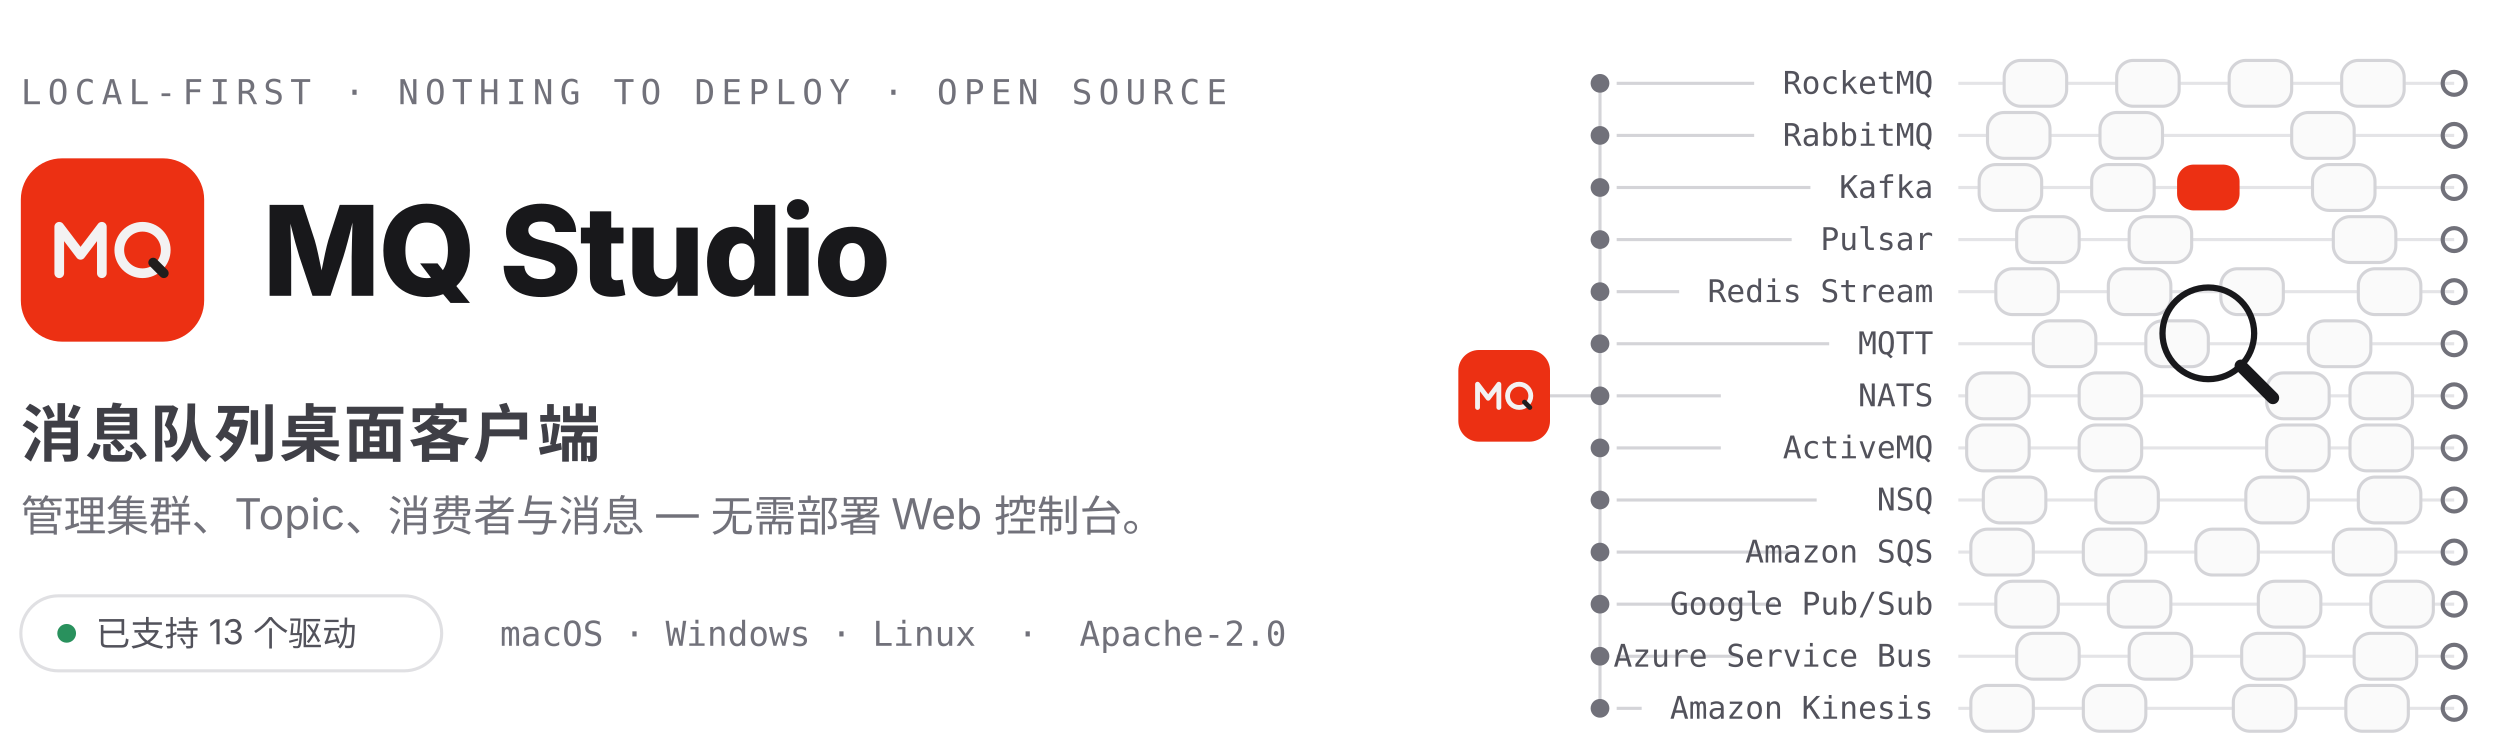
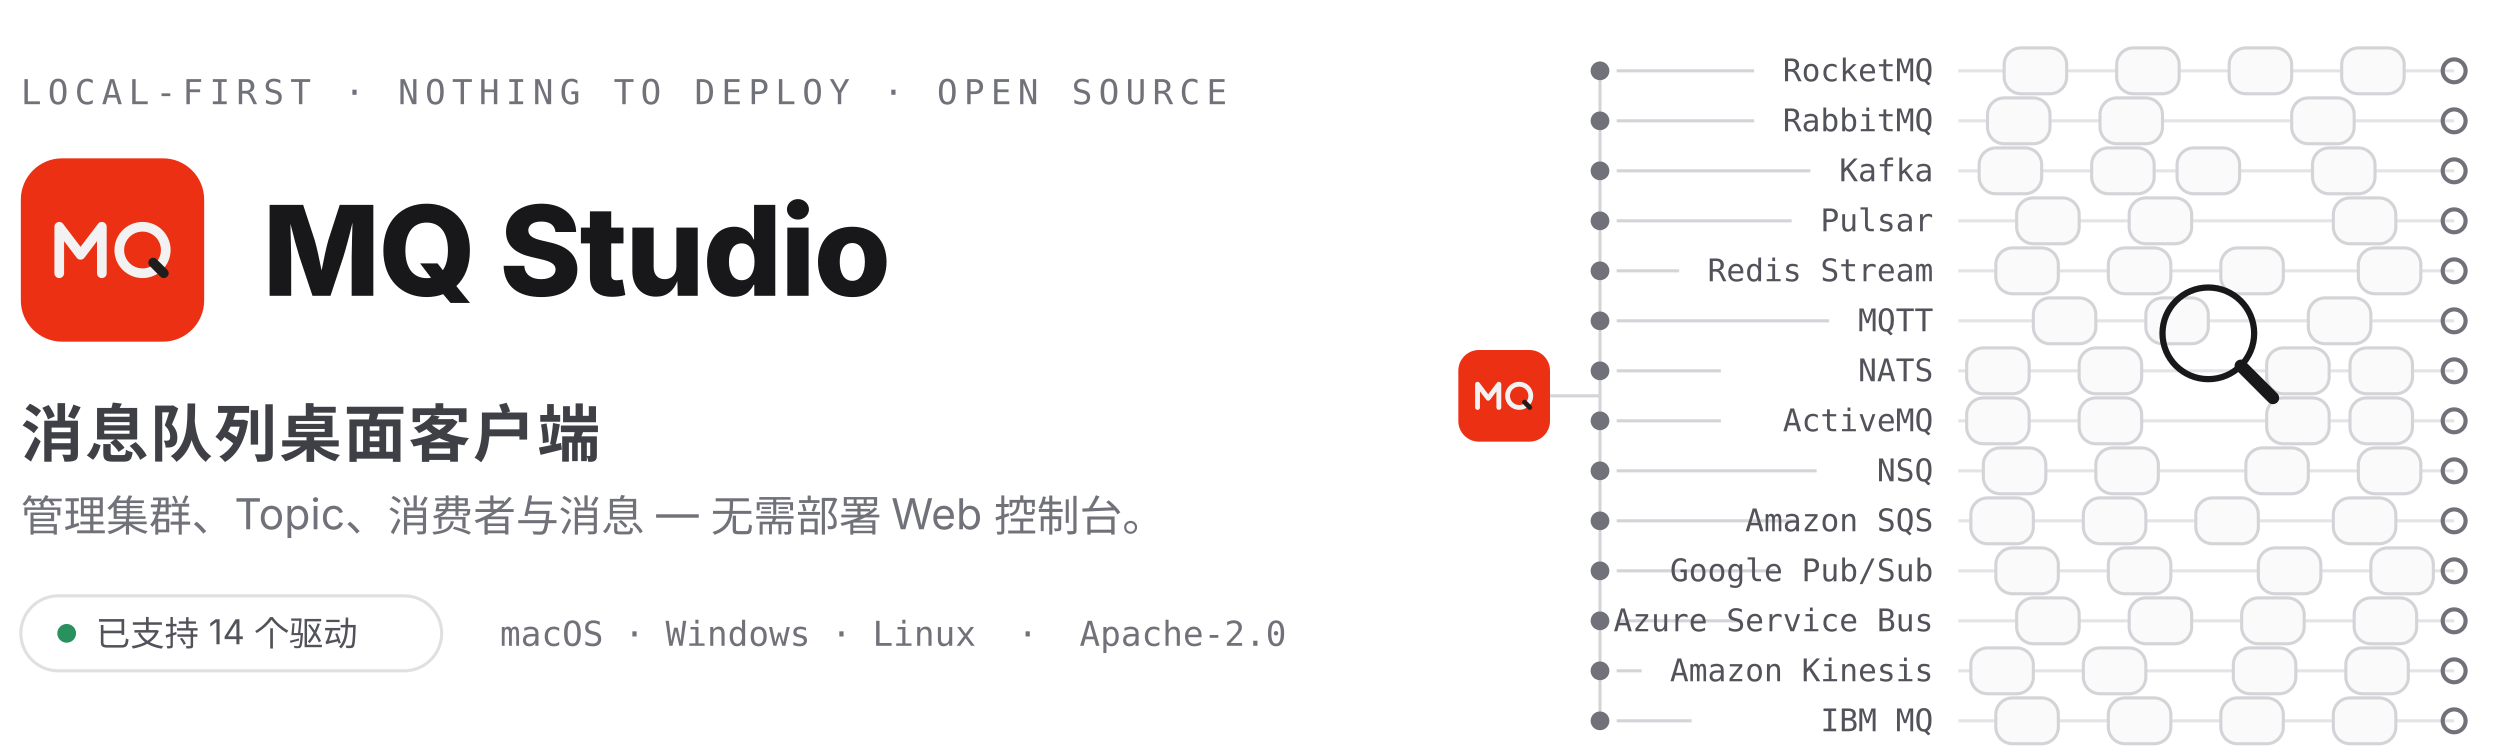
<svg xmlns="http://www.w3.org/2000/svg" width="1200" height="360" viewBox="0 0 1200 360" role="img" aria-labelledby="t d">
  <text x="10" y="50" font-family="ui-monospace,'SF Mono',Menlo,Consolas,monospace" font-size="16.5" letter-spacing="3" fill="#71717A">LOCAL-FIRST · NOTHING TO DEPLOY · OPEN SOURCE</text>
  <g id="lockup">
    <rect x="10" y="76" width="88" height="88" rx="19.8" fill="#EC3013" />
    <g transform="translate(22.86 96.761) scale(0.46478)" fill="none" stroke-width="10">
      <path d="M12 74 L12 26 L34 55 L56 26 L56 74" stroke="#F3F2F2" stroke-linejoin="round" stroke-linecap="round" />
      <circle cx="98" cy="50" r="24" stroke="#F3F2F2" />
      <line x1="109" y1="63" x2="120" y2="74" stroke="#201E1D" stroke-linecap="round" />
    </g>
    <text x="126" y="142" font-family="-apple-system,'PingFang SC','Segoe UI','Microsoft YaHei',system-ui,sans-serif" font-size="60" font-weight="800" letter-spacing="-1" fill="#18181B">MQ Studio</text>
  </g>
  <text x="10" y="219" font-family="-apple-system,'PingFang SC','Segoe UI','Microsoft YaHei',system-ui,sans-serif" font-size="30" font-weight="600" letter-spacing="1" fill="#3F3F46">消息队列桌面客户端</text>
  <text x="10" y="255" font-family="-apple-system,'PingFang SC','Segoe UI','Microsoft YaHei',system-ui,sans-serif" font-size="20.5" fill="#71717A">管理集群、Topic、消费者与消息 — 无需部署 Web 控制台。</text>
  <g id="meta">
    <rect x="10" y="286" width="202" height="36" rx="18" fill="none" stroke="#E0E0E3" stroke-width="1.5" />
    <circle cx="32" cy="304" r="4.5" fill="#29915D" />
-     <text x="46" y="310" font-family="-apple-system,'PingFang SC','Segoe UI','Microsoft YaHei',system-ui,sans-serif" font-size="16.5" fill="#52525B">已支持 13 个驱动</text>
+     <text x="46" y="310" font-family="-apple-system,'PingFang SC','Segoe UI','Microsoft YaHei',system-ui,sans-serif" font-size="16.5" fill="#52525B">已支持 14 个驱动</text>
    <text x="240" y="310" font-family="ui-monospace,'SF Mono',Menlo,Consolas,monospace" font-size="16.5" fill="#71717A">macOS · Windows · Linux  ·  Apache-2.0</text>
  </g>
  <g id="drivers">
    <rect x="700" y="168" width="44" height="44" rx="9.9" fill="#EC3013" />
    <g transform="translate(706.43 178.38) scale(0.23239)" fill="none" stroke-width="10">
      <path d="M12 74 L12 26 L34 55 L56 26 L56 74" stroke="#F3F2F2" stroke-linejoin="round" stroke-linecap="round" />
      <circle cx="98" cy="50" r="24" stroke="#F3F2F2" />
      <line x1="109" y1="63" x2="120" y2="74" stroke="#201E1D" stroke-linecap="round" />
    </g>
    <line x1="744" y1="190" x2="768" y2="190" stroke="#D4D4D8" stroke-width="1.5" />
-     <line x1="768" y1="40" x2="768" y2="340" stroke="#D4D4D8" stroke-width="1.5" />
-     <line x1="776" y1="40" x2="842" y2="40" stroke="#D4D4D8" stroke-width="1.5" />
-     <text x="928" y="45" text-anchor="end" font-family="ui-monospace,'SF Mono',Menlo,Consolas,monospace" font-size="15" fill="#52525B">RocketMQ</text>
-     <line x1="940" y1="40" x2="1178" y2="40" stroke="#E4E4E7" stroke-width="1.5" />
-     <circle cx="768" cy="40" r="4.5" fill="#71717A" />
-     <circle cx="1178" cy="40" r="5.5" fill="none" stroke="#71717A" stroke-width="2" />
-     <rect x="962" y="29" width="30" height="22" rx="8" fill="#FAFAFA" stroke="#D4D4D8" stroke-width="1.5" />
-     <rect x="1016" y="29" width="30" height="22" rx="8" fill="#FAFAFA" stroke="#D4D4D8" stroke-width="1.5" />
-     <rect x="1070" y="29" width="30" height="22" rx="8" fill="#FAFAFA" stroke="#D4D4D8" stroke-width="1.5" />
-     <rect x="1124" y="29" width="30" height="22" rx="8" fill="#FAFAFA" stroke="#D4D4D8" stroke-width="1.5" />
-     <line x1="776" y1="65" x2="842" y2="65" stroke="#D4D4D8" stroke-width="1.5" />
-     <text x="928" y="70" text-anchor="end" font-family="ui-monospace,'SF Mono',Menlo,Consolas,monospace" font-size="15" fill="#52525B">RabbitMQ</text>
-     <line x1="940" y1="65" x2="1178" y2="65" stroke="#E4E4E7" stroke-width="1.5" />
-     <circle cx="768" cy="65" r="4.5" fill="#71717A" />
-     <circle cx="1178" cy="65" r="5.5" fill="none" stroke="#71717A" stroke-width="2" />
-     <rect x="954" y="54" width="30" height="22" rx="8" fill="#FAFAFA" stroke="#D4D4D8" stroke-width="1.5" />
-     <rect x="1008" y="54" width="30" height="22" rx="8" fill="#FAFAFA" stroke="#D4D4D8" stroke-width="1.5" />
-     <rect x="1100" y="54" width="30" height="22" rx="8" fill="#FAFAFA" stroke="#D4D4D8" stroke-width="1.5" />
-     <line x1="776" y1="90" x2="869" y2="90" stroke="#D4D4D8" stroke-width="1.5" />
-     <text x="928" y="95" text-anchor="end" font-family="ui-monospace,'SF Mono',Menlo,Consolas,monospace" font-size="15" fill="#52525B">Kafka</text>
-     <line x1="940" y1="90" x2="1178" y2="90" stroke="#E4E4E7" stroke-width="1.5" />
-     <circle cx="768" cy="90" r="4.5" fill="#71717A" />
-     <circle cx="1178" cy="90" r="5.5" fill="none" stroke="#71717A" stroke-width="2" />
-     <rect x="950" y="79" width="30" height="22" rx="8" fill="#FAFAFA" stroke="#D4D4D8" stroke-width="1.5" />
-     <rect x="1004" y="79" width="30" height="22" rx="8" fill="#FAFAFA" stroke="#D4D4D8" stroke-width="1.5" />
-     <rect x="1110" y="79" width="30" height="22" rx="8" fill="#FAFAFA" stroke="#D4D4D8" stroke-width="1.5" />
-     <rect x="1045" y="79" width="30" height="22" rx="8" fill="#EC3013" />
-     <line x1="776" y1="115" x2="860" y2="115" stroke="#D4D4D8" stroke-width="1.5" />
-     <text x="928" y="120" text-anchor="end" font-family="ui-monospace,'SF Mono',Menlo,Consolas,monospace" font-size="15" fill="#52525B">Pulsar</text>
-     <line x1="940" y1="115" x2="1178" y2="115" stroke="#E4E4E7" stroke-width="1.5" />
-     <circle cx="768" cy="115" r="4.5" fill="#71717A" />
-     <circle cx="1178" cy="115" r="5.5" fill="none" stroke="#71717A" stroke-width="2" />
-     <rect x="968" y="104" width="30" height="22" rx="8" fill="#FAFAFA" stroke="#D4D4D8" stroke-width="1.5" />
-     <rect x="1022" y="104" width="30" height="22" rx="8" fill="#FAFAFA" stroke="#D4D4D8" stroke-width="1.5" />
-     <rect x="1120" y="104" width="30" height="22" rx="8" fill="#FAFAFA" stroke="#D4D4D8" stroke-width="1.5" />
-     <line x1="776" y1="140" x2="806" y2="140" stroke="#D4D4D8" stroke-width="1.5" />
-     <text x="928" y="145" text-anchor="end" font-family="ui-monospace,'SF Mono',Menlo,Consolas,monospace" font-size="15" fill="#52525B">Redis Stream</text>
-     <line x1="940" y1="140" x2="1178" y2="140" stroke="#E4E4E7" stroke-width="1.5" />
-     <circle cx="768" cy="140" r="4.5" fill="#71717A" />
-     <circle cx="1178" cy="140" r="5.5" fill="none" stroke="#71717A" stroke-width="2" />
-     <rect x="958" y="129" width="30" height="22" rx="8" fill="#FAFAFA" stroke="#D4D4D8" stroke-width="1.5" />
-     <rect x="1012" y="129" width="30" height="22" rx="8" fill="#FAFAFA" stroke="#D4D4D8" stroke-width="1.5" />
-     <rect x="1066" y="129" width="30" height="22" rx="8" fill="#FAFAFA" stroke="#D4D4D8" stroke-width="1.5" />
-     <rect x="1132" y="129" width="30" height="22" rx="8" fill="#FAFAFA" stroke="#D4D4D8" stroke-width="1.5" />
-     <line x1="776" y1="165" x2="878" y2="165" stroke="#D4D4D8" stroke-width="1.5" />
-     <text x="928" y="170" text-anchor="end" font-family="ui-monospace,'SF Mono',Menlo,Consolas,monospace" font-size="15" fill="#52525B">MQTT</text>
-     <line x1="940" y1="165" x2="1178" y2="165" stroke="#E4E4E7" stroke-width="1.5" />
-     <circle cx="768" cy="165" r="4.5" fill="#71717A" />
-     <circle cx="1178" cy="165" r="5.5" fill="none" stroke="#71717A" stroke-width="2" />
-     <rect x="976" y="154" width="30" height="22" rx="8" fill="#FAFAFA" stroke="#D4D4D8" stroke-width="1.5" />
-     <rect x="1030" y="154" width="30" height="22" rx="8" fill="#FAFAFA" stroke="#D4D4D8" stroke-width="1.5" />
-     <rect x="1108" y="154" width="30" height="22" rx="8" fill="#FAFAFA" stroke="#D4D4D8" stroke-width="1.5" />
-     <line x1="776" y1="190" x2="826" y2="190" stroke="#D4D4D8" stroke-width="1.5" />
-     <text x="928" y="195" text-anchor="end" font-family="ui-monospace,'SF Mono',Menlo,Consolas,monospace" font-size="15" fill="#52525B">NATS</text>
-     <line x1="940" y1="190" x2="1178" y2="190" stroke="#E4E4E7" stroke-width="1.5" />
-     <circle cx="768" cy="190" r="4.5" fill="#71717A" />
-     <circle cx="1178" cy="190" r="5.5" fill="none" stroke="#71717A" stroke-width="2" />
-     <rect x="944" y="179" width="30" height="22" rx="8" fill="#FAFAFA" stroke="#D4D4D8" stroke-width="1.5" />
-     <rect x="998" y="179" width="30" height="22" rx="8" fill="#FAFAFA" stroke="#D4D4D8" stroke-width="1.5" />
-     <rect x="1088" y="179" width="30" height="22" rx="8" fill="#FAFAFA" stroke="#D4D4D8" stroke-width="1.5" />
-     <rect x="1128" y="179" width="30" height="22" rx="8" fill="#FAFAFA" stroke="#D4D4D8" stroke-width="1.5" />
-     <line x1="776" y1="215" x2="826" y2="215" stroke="#D4D4D8" stroke-width="1.5" />
-     <text x="928" y="220" text-anchor="end" font-family="ui-monospace,'SF Mono',Menlo,Consolas,monospace" font-size="15" fill="#52525B">ActiveMQ</text>
-     <line x1="940" y1="215" x2="1178" y2="215" stroke="#E4E4E7" stroke-width="1.5" />
-     <circle cx="768" cy="215" r="4.5" fill="#71717A" />
-     <circle cx="1178" cy="215" r="5.5" fill="none" stroke="#71717A" stroke-width="2" />
-     <rect x="944" y="204" width="30" height="22" rx="8" fill="#FAFAFA" stroke="#D4D4D8" stroke-width="1.5" />
-     <rect x="998" y="204" width="30" height="22" rx="8" fill="#FAFAFA" stroke="#D4D4D8" stroke-width="1.5" />
-     <rect x="1088" y="204" width="30" height="22" rx="8" fill="#FAFAFA" stroke="#D4D4D8" stroke-width="1.5" />
-     <rect x="1128" y="204" width="30" height="22" rx="8" fill="#FAFAFA" stroke="#D4D4D8" stroke-width="1.5" />
-     <line x1="776" y1="240" x2="872" y2="240" stroke="#D4D4D8" stroke-width="1.5" />
-     <text x="928" y="245" text-anchor="end" font-family="ui-monospace,'SF Mono',Menlo,Consolas,monospace" font-size="15" fill="#52525B">NSQ</text>
-     <line x1="940" y1="240" x2="1178" y2="240" stroke="#E4E4E7" stroke-width="1.5" />
-     <circle cx="768" cy="240" r="4.5" fill="#71717A" />
-     <circle cx="1178" cy="240" r="5.5" fill="none" stroke="#71717A" stroke-width="2" />
-     <rect x="952" y="229" width="30" height="22" rx="8" fill="#FAFAFA" stroke="#D4D4D8" stroke-width="1.5" />
-     <rect x="1006" y="229" width="30" height="22" rx="8" fill="#FAFAFA" stroke="#D4D4D8" stroke-width="1.5" />
-     <rect x="1078" y="229" width="30" height="22" rx="8" fill="#FAFAFA" stroke="#D4D4D8" stroke-width="1.5" />
-     <rect x="1132" y="229" width="30" height="22" rx="8" fill="#FAFAFA" stroke="#D4D4D8" stroke-width="1.5" />
-     <line x1="776" y1="265" x2="862" y2="265" stroke="#D4D4D8" stroke-width="1.5" />
-     <text x="928" y="270" text-anchor="end" font-family="ui-monospace,'SF Mono',Menlo,Consolas,monospace" font-size="15" fill="#52525B">Amazon SQS</text>
-     <line x1="940" y1="265" x2="1178" y2="265" stroke="#E4E4E7" stroke-width="1.5" />
-     <circle cx="768" cy="265" r="4.5" fill="#71717A" />
-     <circle cx="1178" cy="265" r="5.5" fill="none" stroke="#71717A" stroke-width="2" />
-     <rect x="946" y="254" width="30" height="22" rx="8" fill="#FAFAFA" stroke="#D4D4D8" stroke-width="1.5" />
-     <rect x="1000" y="254" width="30" height="22" rx="8" fill="#FAFAFA" stroke="#D4D4D8" stroke-width="1.5" />
-     <rect x="1054" y="254" width="30" height="22" rx="8" fill="#FAFAFA" stroke="#D4D4D8" stroke-width="1.5" />
-     <rect x="1120" y="254" width="30" height="22" rx="8" fill="#FAFAFA" stroke="#D4D4D8" stroke-width="1.5" />
-     <line x1="776" y1="290" x2="852" y2="290" stroke="#D4D4D8" stroke-width="1.5" />
-     <text x="928" y="295" text-anchor="end" font-family="ui-monospace,'SF Mono',Menlo,Consolas,monospace" font-size="15" fill="#52525B">Google Pub/Sub</text>
-     <line x1="940" y1="290" x2="1178" y2="290" stroke="#E4E4E7" stroke-width="1.5" />
-     <circle cx="768" cy="290" r="4.5" fill="#71717A" />
-     <circle cx="1178" cy="290" r="5.5" fill="none" stroke="#71717A" stroke-width="2" />
-     <rect x="958" y="279" width="30" height="22" rx="8" fill="#FAFAFA" stroke="#D4D4D8" stroke-width="1.5" />
-     <rect x="1012" y="279" width="30" height="22" rx="8" fill="#FAFAFA" stroke="#D4D4D8" stroke-width="1.5" />
-     <rect x="1084" y="279" width="30" height="22" rx="8" fill="#FAFAFA" stroke="#D4D4D8" stroke-width="1.5" />
-     <rect x="1138" y="279" width="30" height="22" rx="8" fill="#FAFAFA" stroke="#D4D4D8" stroke-width="1.5" />
-     <line x1="776" y1="315" x2="836" y2="315" stroke="#D4D4D8" stroke-width="1.5" />
-     <text x="928" y="320" text-anchor="end" font-family="ui-monospace,'SF Mono',Menlo,Consolas,monospace" font-size="15" fill="#52525B">Azure Service Bus</text>
-     <line x1="940" y1="315" x2="1178" y2="315" stroke="#E4E4E7" stroke-width="1.5" />
-     <circle cx="768" cy="315" r="4.5" fill="#71717A" />
-     <circle cx="1178" cy="315" r="5.5" fill="none" stroke="#71717A" stroke-width="2" />
-     <rect x="968" y="304" width="30" height="22" rx="8" fill="#FAFAFA" stroke="#D4D4D8" stroke-width="1.5" />
-     <rect x="1022" y="304" width="30" height="22" rx="8" fill="#FAFAFA" stroke="#D4D4D8" stroke-width="1.5" />
-     <rect x="1076" y="304" width="30" height="22" rx="8" fill="#FAFAFA" stroke="#D4D4D8" stroke-width="1.5" />
-     <rect x="1130" y="304" width="30" height="22" rx="8" fill="#FAFAFA" stroke="#D4D4D8" stroke-width="1.5" />
-     <line x1="776" y1="340" x2="788" y2="340" stroke="#D4D4D8" stroke-width="1.5" />
-     <text x="928" y="345" text-anchor="end" font-family="ui-monospace,'SF Mono',Menlo,Consolas,monospace" font-size="15" fill="#52525B">Amazon Kinesis</text>
-     <line x1="940" y1="340" x2="1178" y2="340" stroke="#E4E4E7" stroke-width="1.5" />
-     <circle cx="768" cy="340" r="4.5" fill="#71717A" />
-     <circle cx="1178" cy="340" r="5.5" fill="none" stroke="#71717A" stroke-width="2" />
-     <rect x="946" y="329" width="30" height="22" rx="8" fill="#FAFAFA" stroke="#D4D4D8" stroke-width="1.5" />
-     <rect x="1000" y="329" width="30" height="22" rx="8" fill="#FAFAFA" stroke="#D4D4D8" stroke-width="1.5" />
-     <rect x="1072" y="329" width="30" height="22" rx="8" fill="#FAFAFA" stroke="#D4D4D8" stroke-width="1.5" />
-     <rect x="1126" y="329" width="30" height="22" rx="8" fill="#FAFAFA" stroke="#D4D4D8" stroke-width="1.5" />
+     <line x1="768" y1="34" x2="768" y2="346" stroke="#D4D4D8" stroke-width="1.5" />
+     <line x1="776" y1="34" x2="842" y2="34" stroke="#D4D4D8" stroke-width="1.5" />
+     <text x="928" y="39" text-anchor="end" font-family="ui-monospace,'SF Mono',Menlo,Consolas,monospace" font-size="15" fill="#52525B">RocketMQ</text>
+     <line x1="940" y1="34" x2="1178" y2="34" stroke="#E4E4E7" stroke-width="1.5" />
+     <circle cx="768" cy="34" r="4.5" fill="#71717A" />
+     <circle cx="1178" cy="34" r="5.5" fill="none" stroke="#71717A" stroke-width="2" />
+     <rect x="962" y="23" width="30" height="22" rx="8" fill="#FAFAFA" stroke="#D4D4D8" stroke-width="1.5" />
+     <rect x="1016" y="23" width="30" height="22" rx="8" fill="#FAFAFA" stroke="#D4D4D8" stroke-width="1.5" />
+     <rect x="1070" y="23" width="30" height="22" rx="8" fill="#FAFAFA" stroke="#D4D4D8" stroke-width="1.5" />
+     <rect x="1124" y="23" width="30" height="22" rx="8" fill="#FAFAFA" stroke="#D4D4D8" stroke-width="1.5" />
+     <line x1="776" y1="58" x2="842" y2="58" stroke="#D4D4D8" stroke-width="1.5" />
+     <text x="928" y="63" text-anchor="end" font-family="ui-monospace,'SF Mono',Menlo,Consolas,monospace" font-size="15" fill="#52525B">RabbitMQ</text>
+     <line x1="940" y1="58" x2="1178" y2="58" stroke="#E4E4E7" stroke-width="1.5" />
+     <circle cx="768" cy="58" r="4.5" fill="#71717A" />
+     <circle cx="1178" cy="58" r="5.5" fill="none" stroke="#71717A" stroke-width="2" />
+     <rect x="954" y="47" width="30" height="22" rx="8" fill="#FAFAFA" stroke="#D4D4D8" stroke-width="1.5" />
+     <rect x="1008" y="47" width="30" height="22" rx="8" fill="#FAFAFA" stroke="#D4D4D8" stroke-width="1.5" />
+     <rect x="1100" y="47" width="30" height="22" rx="8" fill="#FAFAFA" stroke="#D4D4D8" stroke-width="1.5" />
+     <line x1="776" y1="82" x2="869" y2="82" stroke="#D4D4D8" stroke-width="1.5" />
+     <text x="928" y="87" text-anchor="end" font-family="ui-monospace,'SF Mono',Menlo,Consolas,monospace" font-size="15" fill="#52525B">Kafka</text>
+     <line x1="940" y1="82" x2="1178" y2="82" stroke="#E4E4E7" stroke-width="1.5" />
+     <circle cx="768" cy="82" r="4.5" fill="#71717A" />
+     <circle cx="1178" cy="82" r="5.5" fill="none" stroke="#71717A" stroke-width="2" />
+     <rect x="950" y="71" width="30" height="22" rx="8" fill="#FAFAFA" stroke="#D4D4D8" stroke-width="1.5" />
+     <rect x="1004" y="71" width="30" height="22" rx="8" fill="#FAFAFA" stroke="#D4D4D8" stroke-width="1.5" />
+     <rect x="1110" y="71" width="30" height="22" rx="8" fill="#FAFAFA" stroke="#D4D4D8" stroke-width="1.5" />
+     <rect x="1045" y="71" width="30" height="22" rx="8" fill="#FAFAFA" stroke="#D4D4D8" stroke-width="1.5" />
+     <line x1="776" y1="106" x2="860" y2="106" stroke="#D4D4D8" stroke-width="1.5" />
+     <text x="928" y="111" text-anchor="end" font-family="ui-monospace,'SF Mono',Menlo,Consolas,monospace" font-size="15" fill="#52525B">Pulsar</text>
+     <line x1="940" y1="106" x2="1178" y2="106" stroke="#E4E4E7" stroke-width="1.5" />
+     <circle cx="768" cy="106" r="4.5" fill="#71717A" />
+     <circle cx="1178" cy="106" r="5.5" fill="none" stroke="#71717A" stroke-width="2" />
+     <rect x="968" y="95" width="30" height="22" rx="8" fill="#FAFAFA" stroke="#D4D4D8" stroke-width="1.5" />
+     <rect x="1022" y="95" width="30" height="22" rx="8" fill="#FAFAFA" stroke="#D4D4D8" stroke-width="1.5" />
+     <rect x="1120" y="95" width="30" height="22" rx="8" fill="#FAFAFA" stroke="#D4D4D8" stroke-width="1.5" />
+     <line x1="776" y1="130" x2="806" y2="130" stroke="#D4D4D8" stroke-width="1.5" />
+     <text x="928" y="135" text-anchor="end" font-family="ui-monospace,'SF Mono',Menlo,Consolas,monospace" font-size="15" fill="#52525B">Redis Stream</text>
+     <line x1="940" y1="130" x2="1178" y2="130" stroke="#E4E4E7" stroke-width="1.5" />
+     <circle cx="768" cy="130" r="4.5" fill="#71717A" />
+     <circle cx="1178" cy="130" r="5.5" fill="none" stroke="#71717A" stroke-width="2" />
+     <rect x="958" y="119" width="30" height="22" rx="8" fill="#FAFAFA" stroke="#D4D4D8" stroke-width="1.5" />
+     <rect x="1012" y="119" width="30" height="22" rx="8" fill="#FAFAFA" stroke="#D4D4D8" stroke-width="1.5" />
+     <rect x="1066" y="119" width="30" height="22" rx="8" fill="#FAFAFA" stroke="#D4D4D8" stroke-width="1.5" />
+     <rect x="1132" y="119" width="30" height="22" rx="8" fill="#FAFAFA" stroke="#D4D4D8" stroke-width="1.5" />
+     <line x1="776" y1="154" x2="878" y2="154" stroke="#D4D4D8" stroke-width="1.5" />
+     <text x="928" y="159" text-anchor="end" font-family="ui-monospace,'SF Mono',Menlo,Consolas,monospace" font-size="15" fill="#52525B">MQTT</text>
+     <line x1="940" y1="154" x2="1178" y2="154" stroke="#E4E4E7" stroke-width="1.5" />
+     <circle cx="768" cy="154" r="4.5" fill="#71717A" />
+     <circle cx="1178" cy="154" r="5.5" fill="none" stroke="#71717A" stroke-width="2" />
+     <rect x="976" y="143" width="30" height="22" rx="8" fill="#FAFAFA" stroke="#D4D4D8" stroke-width="1.5" />
+     <rect x="1030" y="143" width="30" height="22" rx="8" fill="#FAFAFA" stroke="#D4D4D8" stroke-width="1.5" />
+     <rect x="1108" y="143" width="30" height="22" rx="8" fill="#FAFAFA" stroke="#D4D4D8" stroke-width="1.5" />
+     <line x1="776" y1="178" x2="826" y2="178" stroke="#D4D4D8" stroke-width="1.5" />
+     <text x="928" y="183" text-anchor="end" font-family="ui-monospace,'SF Mono',Menlo,Consolas,monospace" font-size="15" fill="#52525B">NATS</text>
+     <line x1="940" y1="178" x2="1178" y2="178" stroke="#E4E4E7" stroke-width="1.5" />
+     <circle cx="768" cy="178" r="4.5" fill="#71717A" />
+     <circle cx="1178" cy="178" r="5.5" fill="none" stroke="#71717A" stroke-width="2" />
+     <rect x="944" y="167" width="30" height="22" rx="8" fill="#FAFAFA" stroke="#D4D4D8" stroke-width="1.5" />
+     <rect x="998" y="167" width="30" height="22" rx="8" fill="#FAFAFA" stroke="#D4D4D8" stroke-width="1.5" />
+     <rect x="1088" y="167" width="30" height="22" rx="8" fill="#FAFAFA" stroke="#D4D4D8" stroke-width="1.5" />
+     <rect x="1128" y="167" width="30" height="22" rx="8" fill="#FAFAFA" stroke="#D4D4D8" stroke-width="1.5" />
+     <line x1="776" y1="202" x2="826" y2="202" stroke="#D4D4D8" stroke-width="1.5" />
+     <text x="928" y="207" text-anchor="end" font-family="ui-monospace,'SF Mono',Menlo,Consolas,monospace" font-size="15" fill="#52525B">ActiveMQ</text>
+     <line x1="940" y1="202" x2="1178" y2="202" stroke="#E4E4E7" stroke-width="1.5" />
+     <circle cx="768" cy="202" r="4.5" fill="#71717A" />
+     <circle cx="1178" cy="202" r="5.5" fill="none" stroke="#71717A" stroke-width="2" />
+     <rect x="944" y="191" width="30" height="22" rx="8" fill="#FAFAFA" stroke="#D4D4D8" stroke-width="1.5" />
+     <rect x="998" y="191" width="30" height="22" rx="8" fill="#FAFAFA" stroke="#D4D4D8" stroke-width="1.5" />
+     <rect x="1088" y="191" width="30" height="22" rx="8" fill="#FAFAFA" stroke="#D4D4D8" stroke-width="1.5" />
+     <rect x="1128" y="191" width="30" height="22" rx="8" fill="#FAFAFA" stroke="#D4D4D8" stroke-width="1.5" />
+     <line x1="776" y1="226" x2="872" y2="226" stroke="#D4D4D8" stroke-width="1.5" />
+     <text x="928" y="231" text-anchor="end" font-family="ui-monospace,'SF Mono',Menlo,Consolas,monospace" font-size="15" fill="#52525B">NSQ</text>
+     <line x1="940" y1="226" x2="1178" y2="226" stroke="#E4E4E7" stroke-width="1.5" />
+     <circle cx="768" cy="226" r="4.5" fill="#71717A" />
+     <circle cx="1178" cy="226" r="5.5" fill="none" stroke="#71717A" stroke-width="2" />
+     <rect x="952" y="215" width="30" height="22" rx="8" fill="#FAFAFA" stroke="#D4D4D8" stroke-width="1.5" />
+     <rect x="1006" y="215" width="30" height="22" rx="8" fill="#FAFAFA" stroke="#D4D4D8" stroke-width="1.5" />
+     <rect x="1078" y="215" width="30" height="22" rx="8" fill="#FAFAFA" stroke="#D4D4D8" stroke-width="1.5" />
+     <rect x="1132" y="215" width="30" height="22" rx="8" fill="#FAFAFA" stroke="#D4D4D8" stroke-width="1.5" />
+     <line x1="776" y1="250" x2="862" y2="250" stroke="#D4D4D8" stroke-width="1.5" />
+     <text x="928" y="255" text-anchor="end" font-family="ui-monospace,'SF Mono',Menlo,Consolas,monospace" font-size="15" fill="#52525B">Amazon SQS</text>
+     <line x1="940" y1="250" x2="1178" y2="250" stroke="#E4E4E7" stroke-width="1.5" />
+     <circle cx="768" cy="250" r="4.5" fill="#71717A" />
+     <circle cx="1178" cy="250" r="5.5" fill="none" stroke="#71717A" stroke-width="2" />
+     <rect x="946" y="239" width="30" height="22" rx="8" fill="#FAFAFA" stroke="#D4D4D8" stroke-width="1.5" />
+     <rect x="1000" y="239" width="30" height="22" rx="8" fill="#FAFAFA" stroke="#D4D4D8" stroke-width="1.5" />
+     <rect x="1054" y="239" width="30" height="22" rx="8" fill="#FAFAFA" stroke="#D4D4D8" stroke-width="1.5" />
+     <rect x="1120" y="239" width="30" height="22" rx="8" fill="#FAFAFA" stroke="#D4D4D8" stroke-width="1.5" />
+     <line x1="776" y1="274" x2="852" y2="274" stroke="#D4D4D8" stroke-width="1.5" />
+     <text x="928" y="279" text-anchor="end" font-family="ui-monospace,'SF Mono',Menlo,Consolas,monospace" font-size="15" fill="#52525B">Google Pub/Sub</text>
+     <line x1="940" y1="274" x2="1178" y2="274" stroke="#E4E4E7" stroke-width="1.5" />
+     <circle cx="768" cy="274" r="4.5" fill="#71717A" />
+     <circle cx="1178" cy="274" r="5.5" fill="none" stroke="#71717A" stroke-width="2" />
+     <rect x="958" y="263" width="30" height="22" rx="8" fill="#FAFAFA" stroke="#D4D4D8" stroke-width="1.5" />
+     <rect x="1012" y="263" width="30" height="22" rx="8" fill="#FAFAFA" stroke="#D4D4D8" stroke-width="1.5" />
+     <rect x="1084" y="263" width="30" height="22" rx="8" fill="#FAFAFA" stroke="#D4D4D8" stroke-width="1.5" />
+     <rect x="1138" y="263" width="30" height="22" rx="8" fill="#FAFAFA" stroke="#D4D4D8" stroke-width="1.5" />
+     <line x1="776" y1="298" x2="836" y2="298" stroke="#D4D4D8" stroke-width="1.5" />
+     <text x="928" y="303" text-anchor="end" font-family="ui-monospace,'SF Mono',Menlo,Consolas,monospace" font-size="15" fill="#52525B">Azure Service Bus</text>
+     <line x1="940" y1="298" x2="1178" y2="298" stroke="#E4E4E7" stroke-width="1.5" />
+     <circle cx="768" cy="298" r="4.5" fill="#71717A" />
+     <circle cx="1178" cy="298" r="5.5" fill="none" stroke="#71717A" stroke-width="2" />
+     <rect x="968" y="287" width="30" height="22" rx="8" fill="#FAFAFA" stroke="#D4D4D8" stroke-width="1.5" />
+     <rect x="1022" y="287" width="30" height="22" rx="8" fill="#FAFAFA" stroke="#D4D4D8" stroke-width="1.5" />
+     <rect x="1076" y="287" width="30" height="22" rx="8" fill="#FAFAFA" stroke="#D4D4D8" stroke-width="1.5" />
+     <rect x="1130" y="287" width="30" height="22" rx="8" fill="#FAFAFA" stroke="#D4D4D8" stroke-width="1.5" />
+     <line x1="776" y1="322" x2="788" y2="322" stroke="#D4D4D8" stroke-width="1.5" />
+     <text x="928" y="327" text-anchor="end" font-family="ui-monospace,'SF Mono',Menlo,Consolas,monospace" font-size="15" fill="#52525B">Amazon Kinesis</text>
+     <line x1="940" y1="322" x2="1178" y2="322" stroke="#E4E4E7" stroke-width="1.5" />
+     <circle cx="768" cy="322" r="4.5" fill="#71717A" />
+     <circle cx="1178" cy="322" r="5.5" fill="none" stroke="#71717A" stroke-width="2" />
+     <rect x="946" y="311" width="30" height="22" rx="8" fill="#FAFAFA" stroke="#D4D4D8" stroke-width="1.5" />
+     <rect x="1000" y="311" width="30" height="22" rx="8" fill="#FAFAFA" stroke="#D4D4D8" stroke-width="1.5" />
+     <rect x="1072" y="311" width="30" height="22" rx="8" fill="#FAFAFA" stroke="#D4D4D8" stroke-width="1.5" />
+     <rect x="1126" y="311" width="30" height="22" rx="8" fill="#FAFAFA" stroke="#D4D4D8" stroke-width="1.5" />
+     <line x1="776" y1="346" x2="812" y2="346" stroke="#D4D4D8" stroke-width="1.5" />
+     <text x="928" y="351" text-anchor="end" font-family="ui-monospace,'SF Mono',Menlo,Consolas,monospace" font-size="15" fill="#52525B">IBM MQ</text>
+     <line x1="940" y1="346" x2="1178" y2="346" stroke="#E4E4E7" stroke-width="1.5" />
+     <circle cx="768" cy="346" r="4.5" fill="#71717A" />
+     <circle cx="1178" cy="346" r="5.5" fill="none" stroke="#71717A" stroke-width="2" />
+     <rect x="958" y="335" width="30" height="22" rx="8" fill="#FAFAFA" stroke="#D4D4D8" stroke-width="1.5" />
+     <rect x="1012" y="335" width="30" height="22" rx="8" fill="#FAFAFA" stroke="#D4D4D8" stroke-width="1.5" />
+     <rect x="1066" y="335" width="30" height="22" rx="8" fill="#FAFAFA" stroke="#D4D4D8" stroke-width="1.5" />
+     <rect x="1120" y="335" width="30" height="22" rx="8" fill="#FAFAFA" stroke="#D4D4D8" stroke-width="1.5" />
  </g>
  <g id="inspect">
    <circle cx="1060" cy="160" r="22" fill="none" stroke="#18181B" stroke-width="3" />
    <line x1="1075.6" y1="175.6" x2="1091" y2="191" stroke="#18181B" stroke-width="6" stroke-linecap="round" />
  </g>
</svg>
